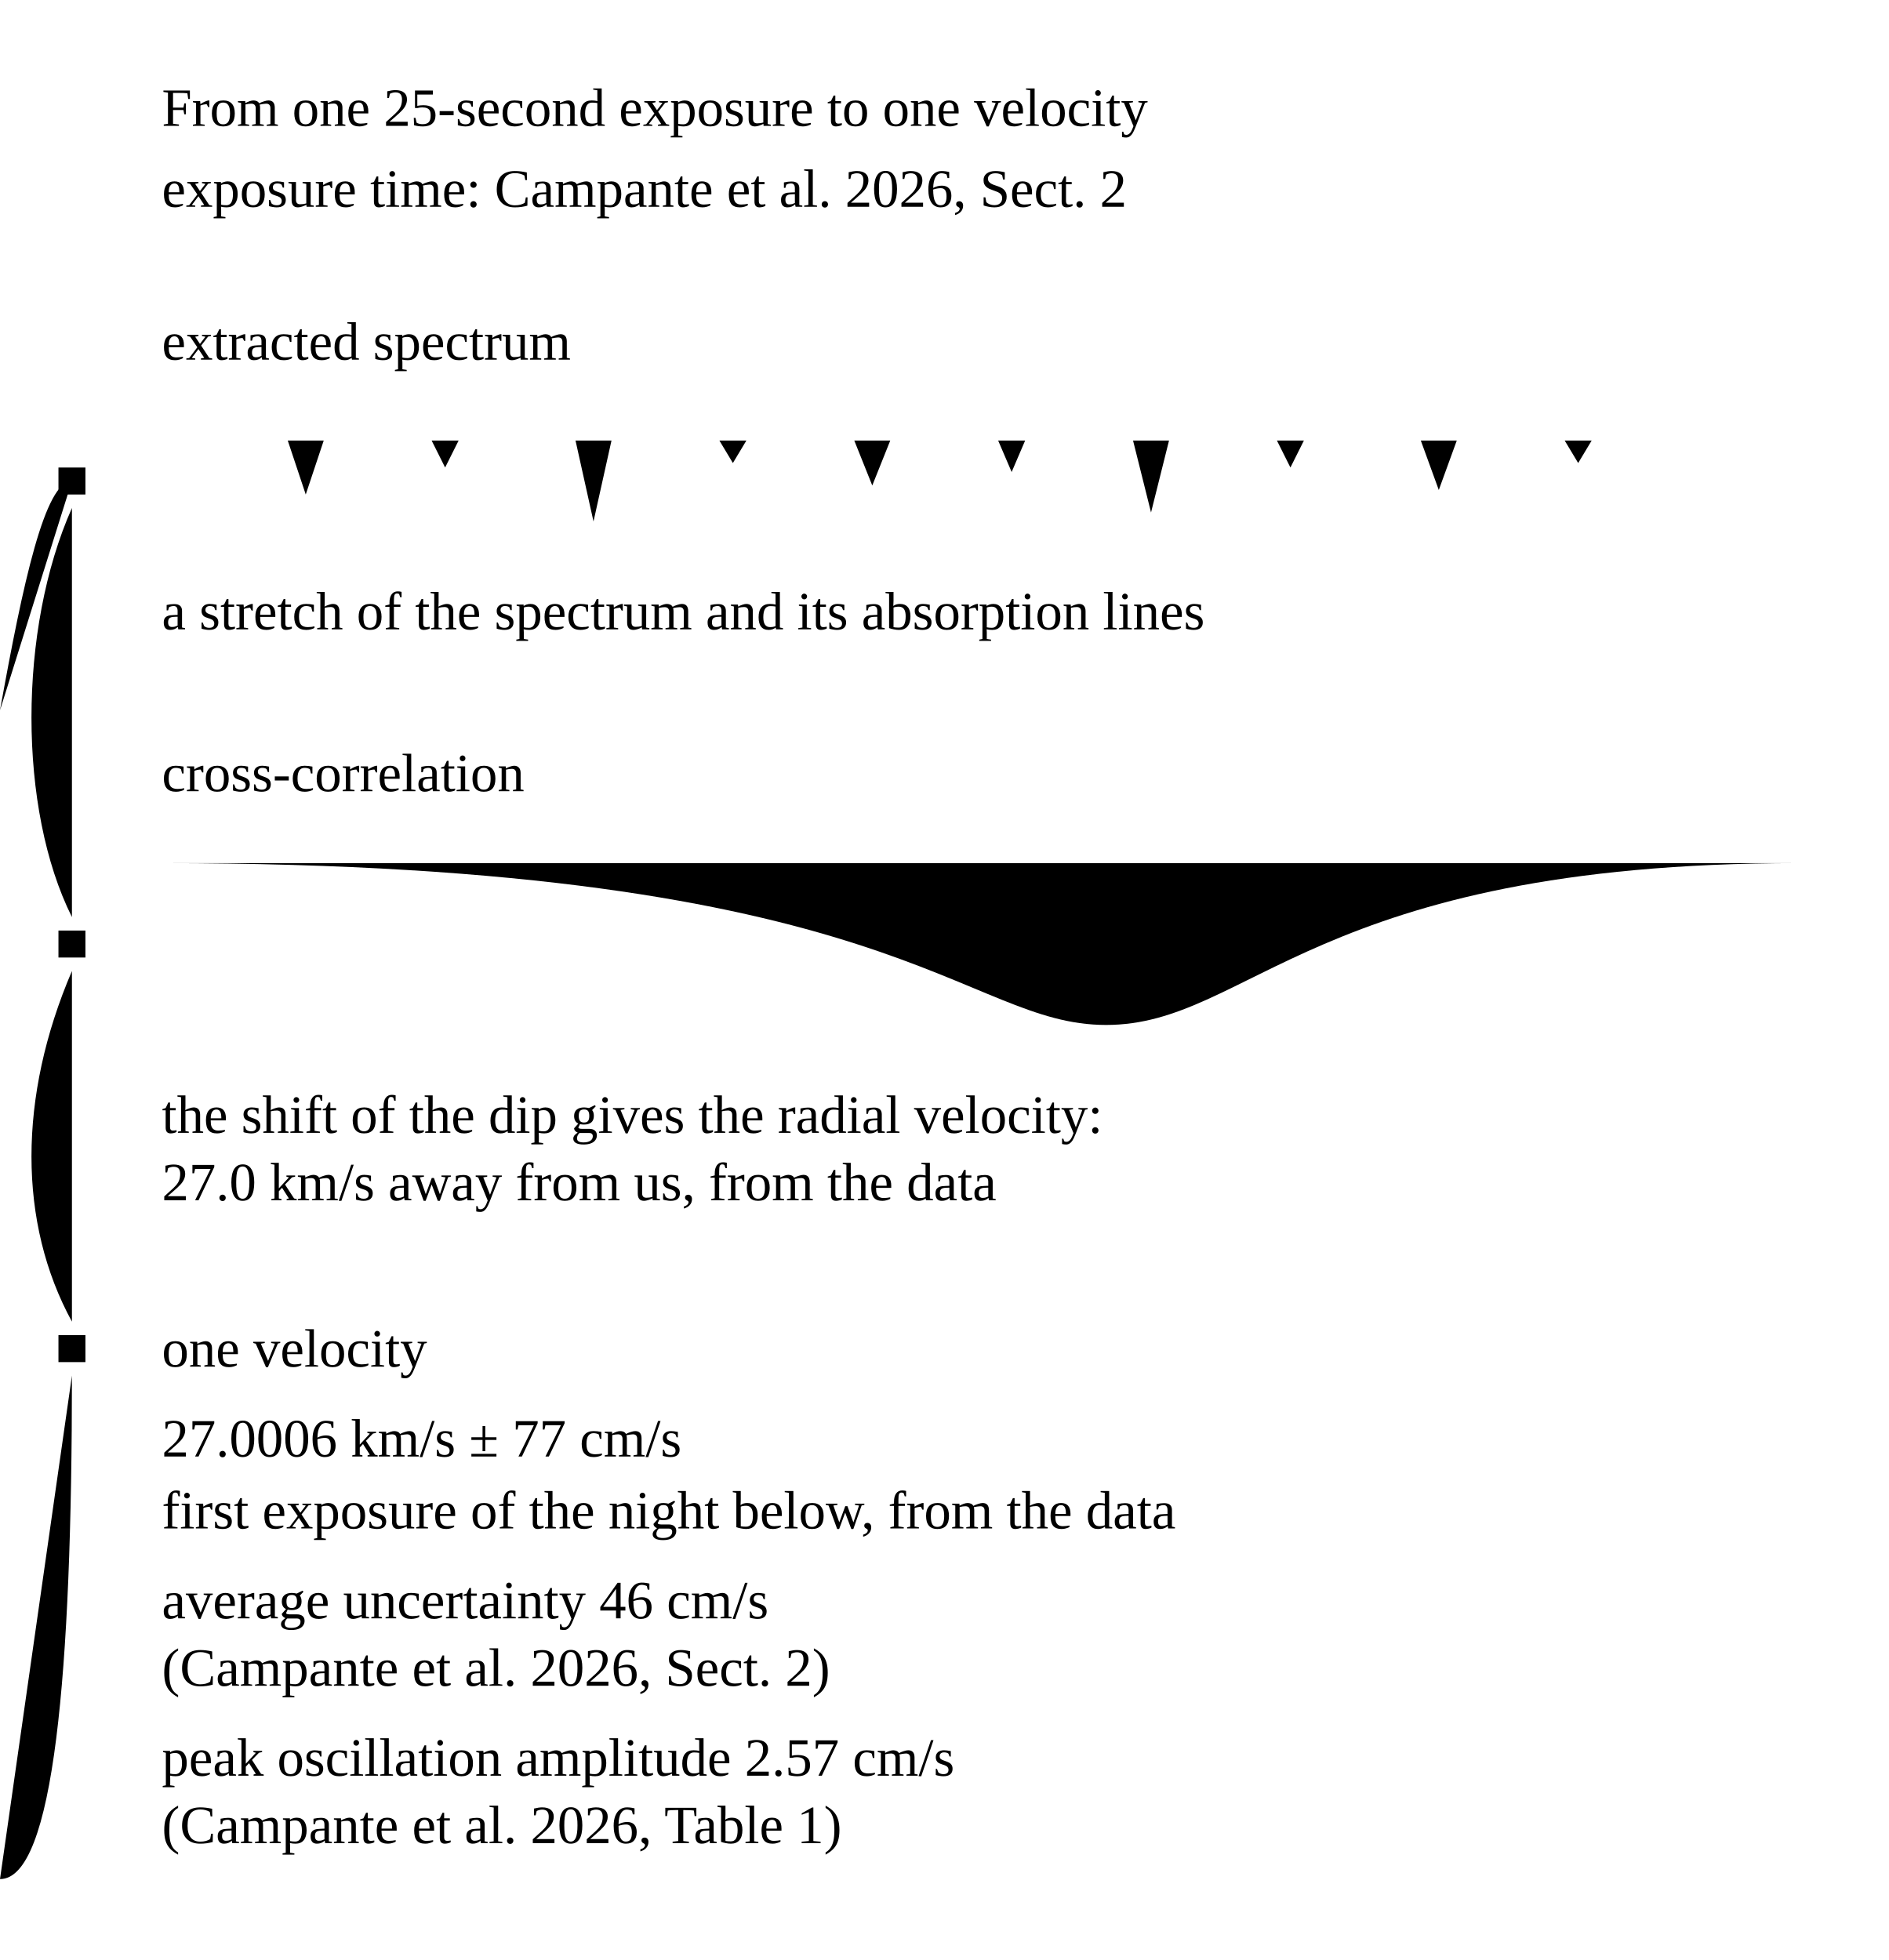
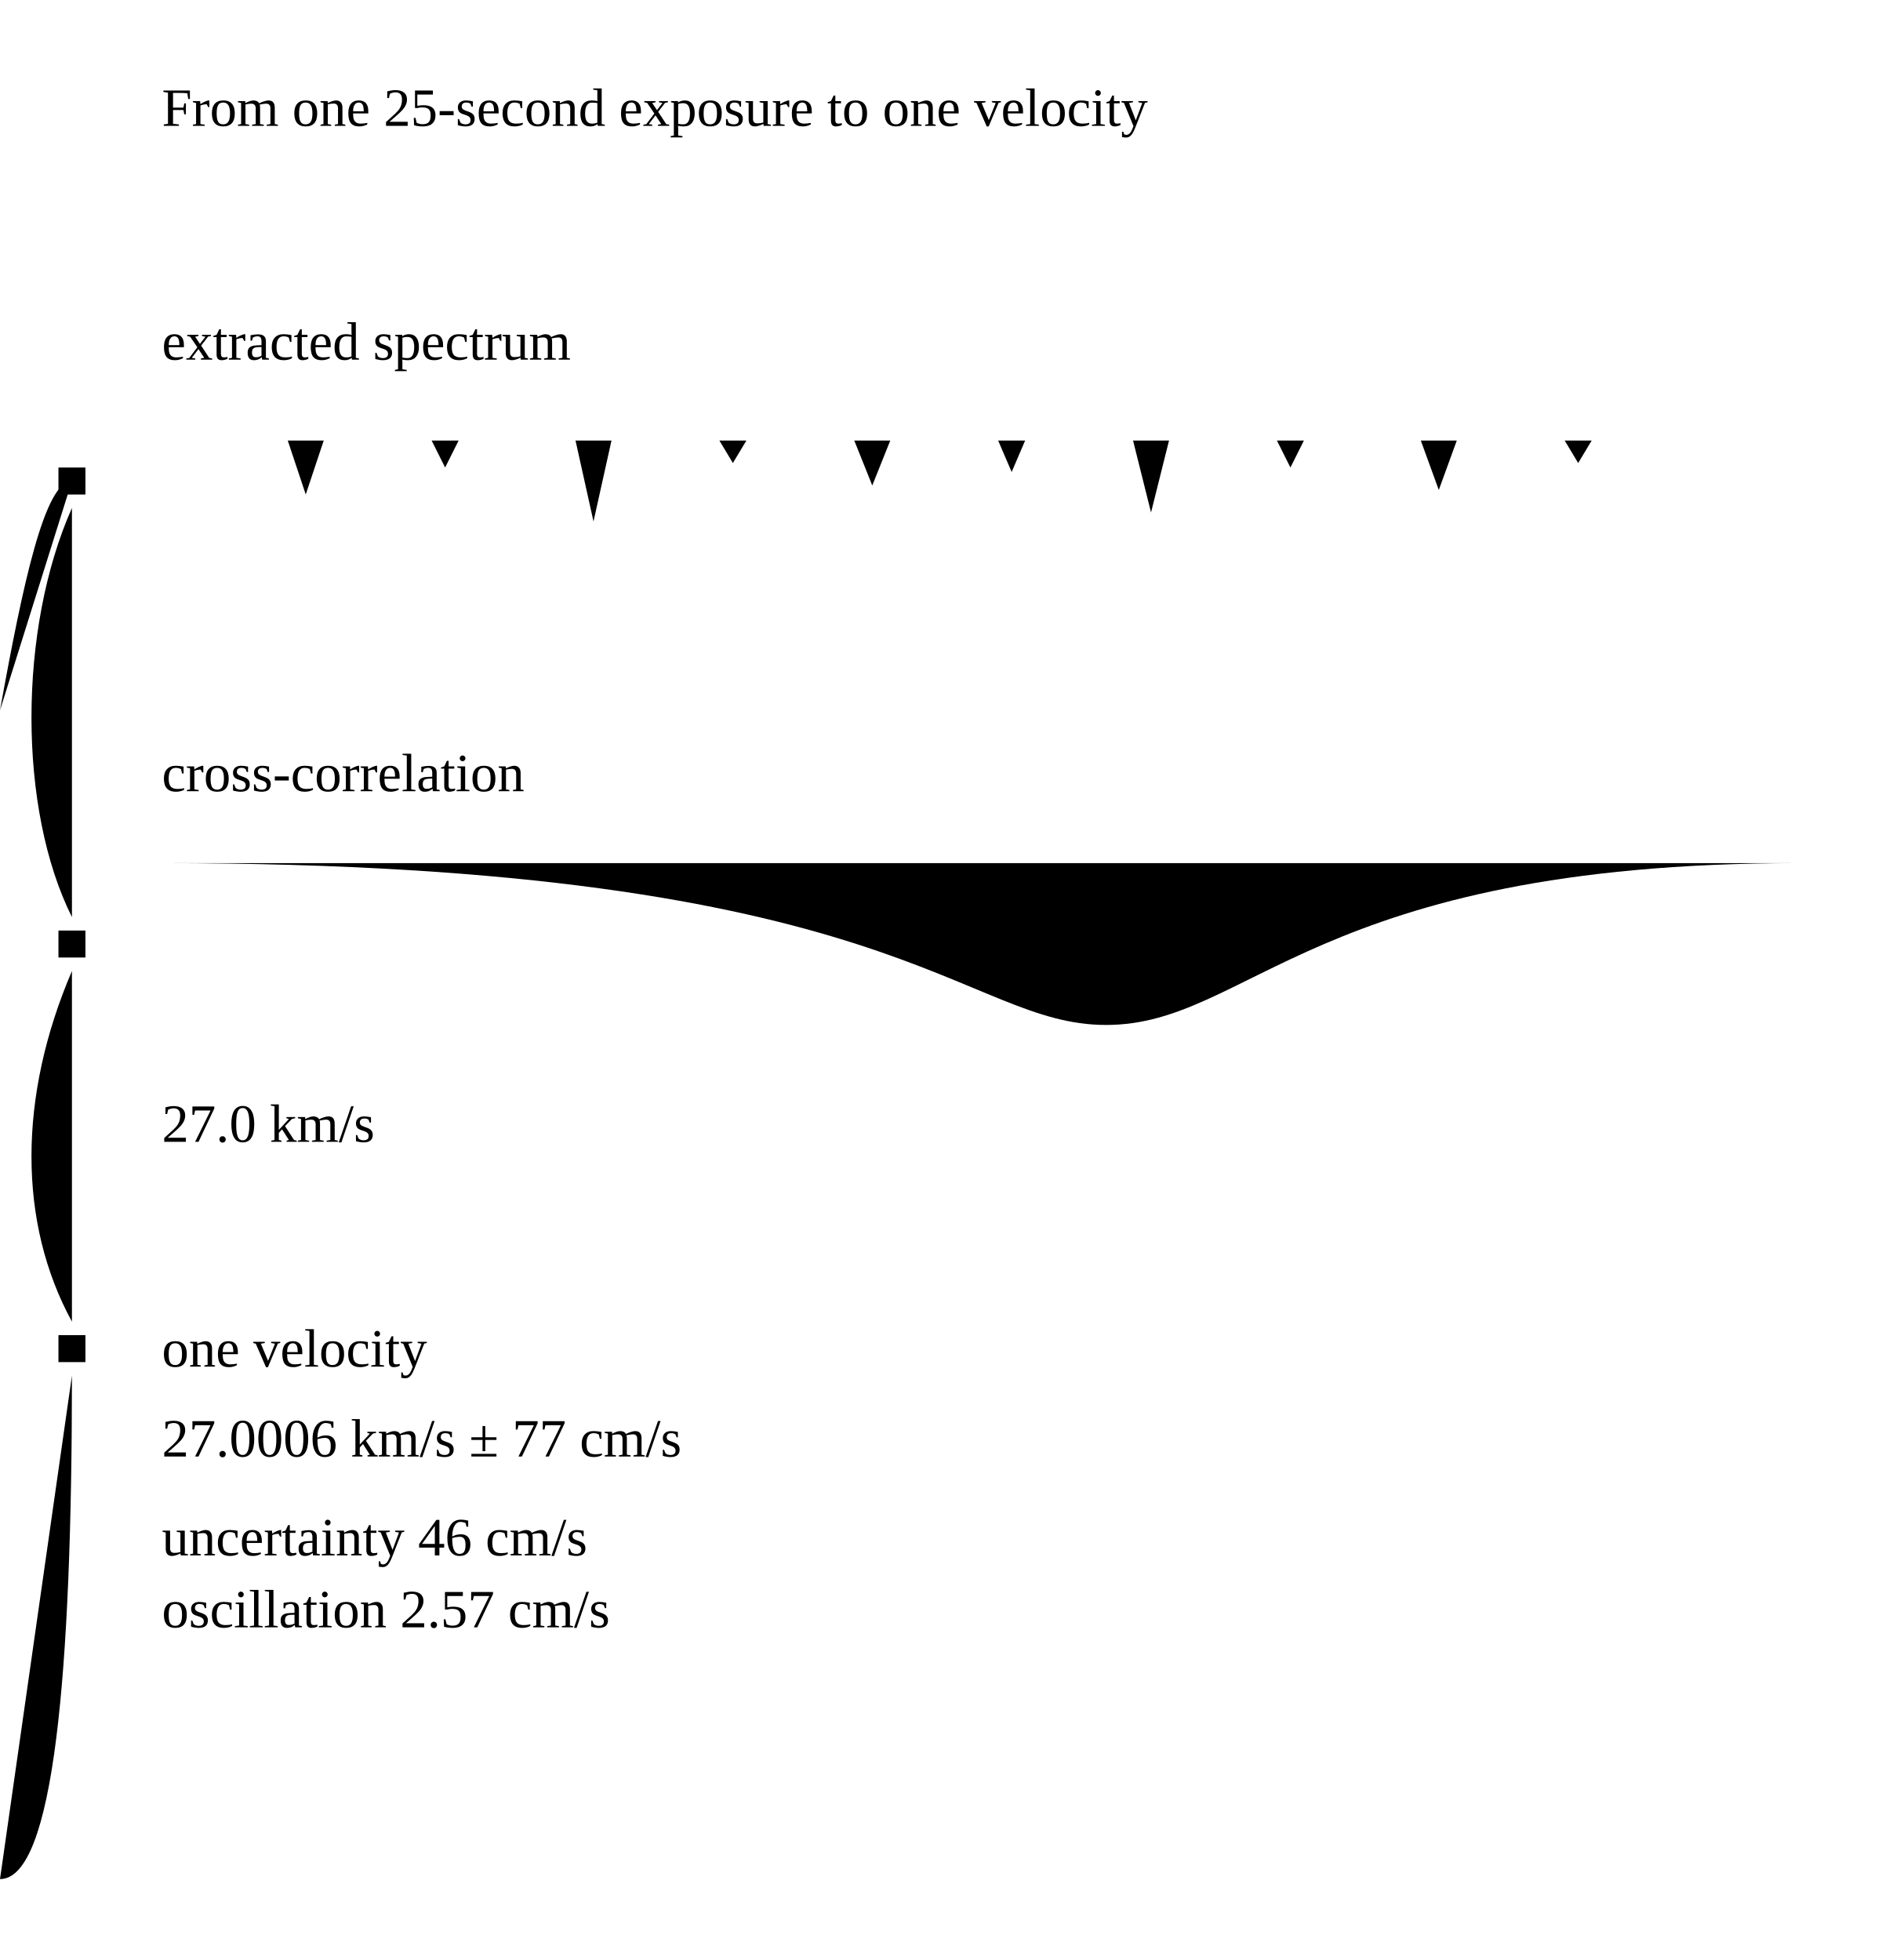
<svg xmlns="http://www.w3.org/2000/svg" class="bp-svg eo-svg eo-exposure" viewBox="0 0 420 436" role="img" aria-labelledby="eo-x-t eo-x-d">
  <g class="b-pop eo-seam" style="--d:1.80s">
    <path class="ray flowray eo-link eo-seam" style="animation-delay:-0.269s" d="M-0.0 158.0 C5.1 129.7, 10.0 107.0, 16.0 107.0" />
  </g>
  <rect class="eo-node b-pop" style="--d:1.92s" x="13.0" y="104.0" width="6" height="6" />
  <rect class="eo-node b-pop" style="--d:2.20s" x="13.0" y="207.0" width="6" height="6" />
  <rect class="eo-node b-pop" style="--d:2.50s" x="13.0" y="297.0" width="6" height="6" />
  <g class="b-pop" style="--d:2.20s">
    <path class="ray flowray eo-link" style="animation-delay:-1.100s" d="M16.0 113.0 C4.0 140.0, 4.0 180.0, 16.0 204.0" />
  </g>
  <g class="b-pop" style="--d:2.50s">
    <path class="ray flowray eo-link" style="animation-delay:-1.100s" d="M16.0 216.0 C4.0 244.0, 4.0 272.0, 16.0 294.0" />
  </g>
  <g class="b-pop eo-seam" style="--d:2.65s">
    <path class="ray flowray eo-link eo-seam" style="animation-delay:-1.100s" d="M16.0 306.0 C16.0 372.0, 12.0 418.0, 0.0 418.0" />
  </g>
  <text class="eo-title b-pop" style="--d:1.86s" x="36.0" y="28.0">From one 25-second exposure to one velocity</text>
-   <text class="eo-note b-pop" style="--d:1.86s" x="36.0" y="46.0">exposure time: Campante et al. 2026, Sect. 2</text>
  <text class="eo-label b-pop" style="--d:1.92s" x="36.0" y="80.0">extracted spectrum</text>
  <path class="bp b-draw" style="--d:1.95s;--dur:.25s" pathLength="1" d="M36 98 H64 l4 12 l4 -12 H96 l3 6 l3 -6 H128 l4 18 l4 -18 H160 l3 5 l3 -5 H190 l4 10 l4 -10 H222 l3 7 l3 -7 H252 l4 16 l4 -16 H284 l3 6 l3 -6 H316 l4 11 l4 -11 H348 l3 5 l3 -5 H400" />
-   <text class="eo-note b-pop" style="--d:2.00s" x="36.0" y="140.0">a stretch of the spectrum and its absorption lines</text>
  <text class="eo-label b-pop" style="--d:2.20s" x="36.0" y="176.0">cross-correlation</text>
  <path class="bp-thin b-draw" style="--d:2.22s;--dur:.17s" pathLength="1" d="M36 232 H400 M188 186 V236" />
  <path class="bp b-draw" style="--d:2.25s;--dur:.2s" pathLength="1" d="M36 192 C 200 192, 214 228, 246 228 C 278 228, 292 192, 400 192" />
  <path class="eo-mark b-pop" style="--d:2.4s" d="M246 184 V236" />
  <path class="eo-dim b-pop" style="--d:2.42s" d="M192 208 H242 M192 204 v8 M242 204 v8" />
  <text class="eo-num b-pop" style="--d:2.42s" x="217.0" y="202.0" text-anchor="middle">shift</text>
-   <text class="eo-note b-pop" style="--d:2.42s" x="36.0" y="252.0">the shift of the dip gives the radial velocity:</text>
-   <text class="eo-note b-pop" style="--d:2.42s" x="36.0" y="267.0">27.0 km/s away from us, from the data</text>
+   <text class="eo-value b-pop" style="--d:2.42s" x="36.0" y="254.0">27.0 km/s</text>
  <text class="eo-label b-pop" style="--d:2.52s" x="36.0" y="304.0">one velocity</text>
  <text class="eo-value b-pop" style="--d:2.55s" x="36.0" y="324.0">27.0006 km/s ± 77 cm/s</text>
-   <text class="eo-note b-pop" style="--d:2.55s" x="36.0" y="340.0">first exposure of the night below, from the data</text>
-   <text class="eo-note b-pop" style="--d:2.58s" x="36.0" y="360.0">average uncertainty 46 cm/s</text>
-   <text class="eo-note b-pop" style="--d:2.58s" x="36.0" y="375.0">(Campante et al. 2026, Sect. 2)</text>
-   <text class="eo-note b-pop" style="--d:2.60s" x="36.0" y="395.0">peak oscillation amplitude 2.57 cm/s</text>
-   <text class="eo-note b-pop" style="--d:2.60s" x="36.0" y="410.0">(Campante et al. 2026, Table 1)</text>
+   <text class="eo-note b-pop" style="--d:2.58s" x="36.0" y="346.0">uncertainty 46 cm/s</text>
+   <text class="eo-note b-pop" style="--d:2.60s" x="36.0" y="362.0">oscillation 2.57 cm/s</text>
</svg>
